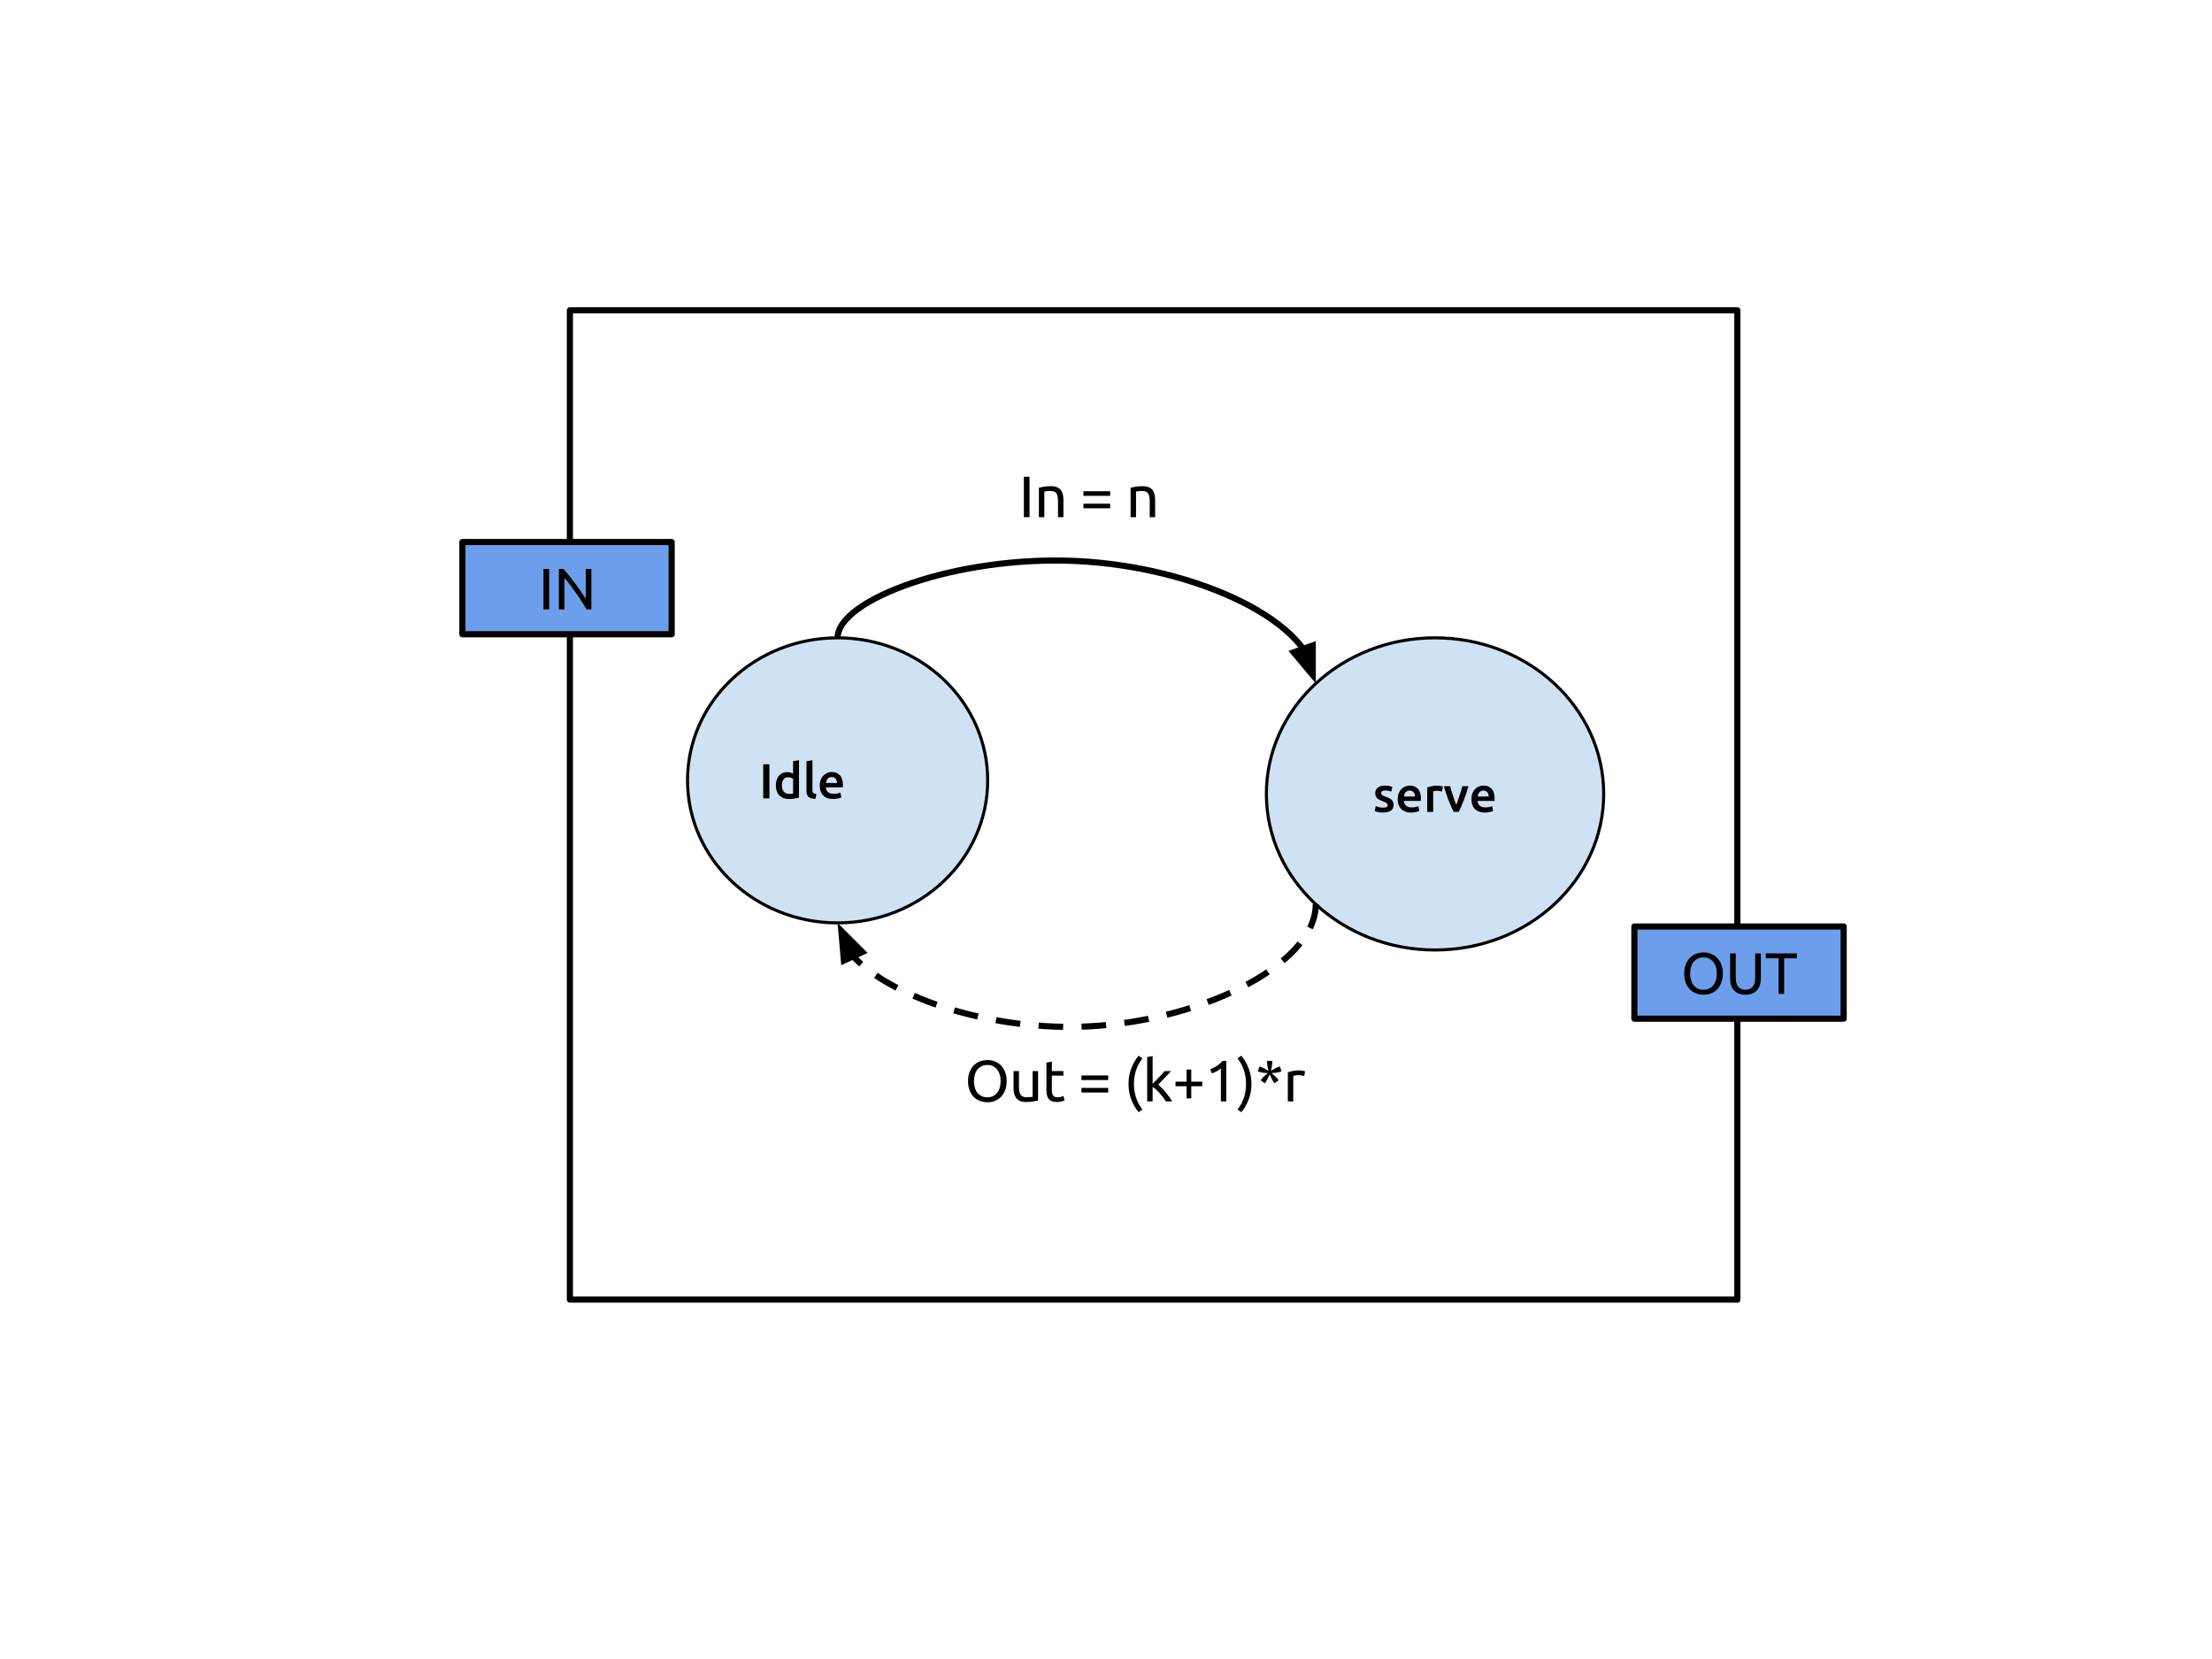
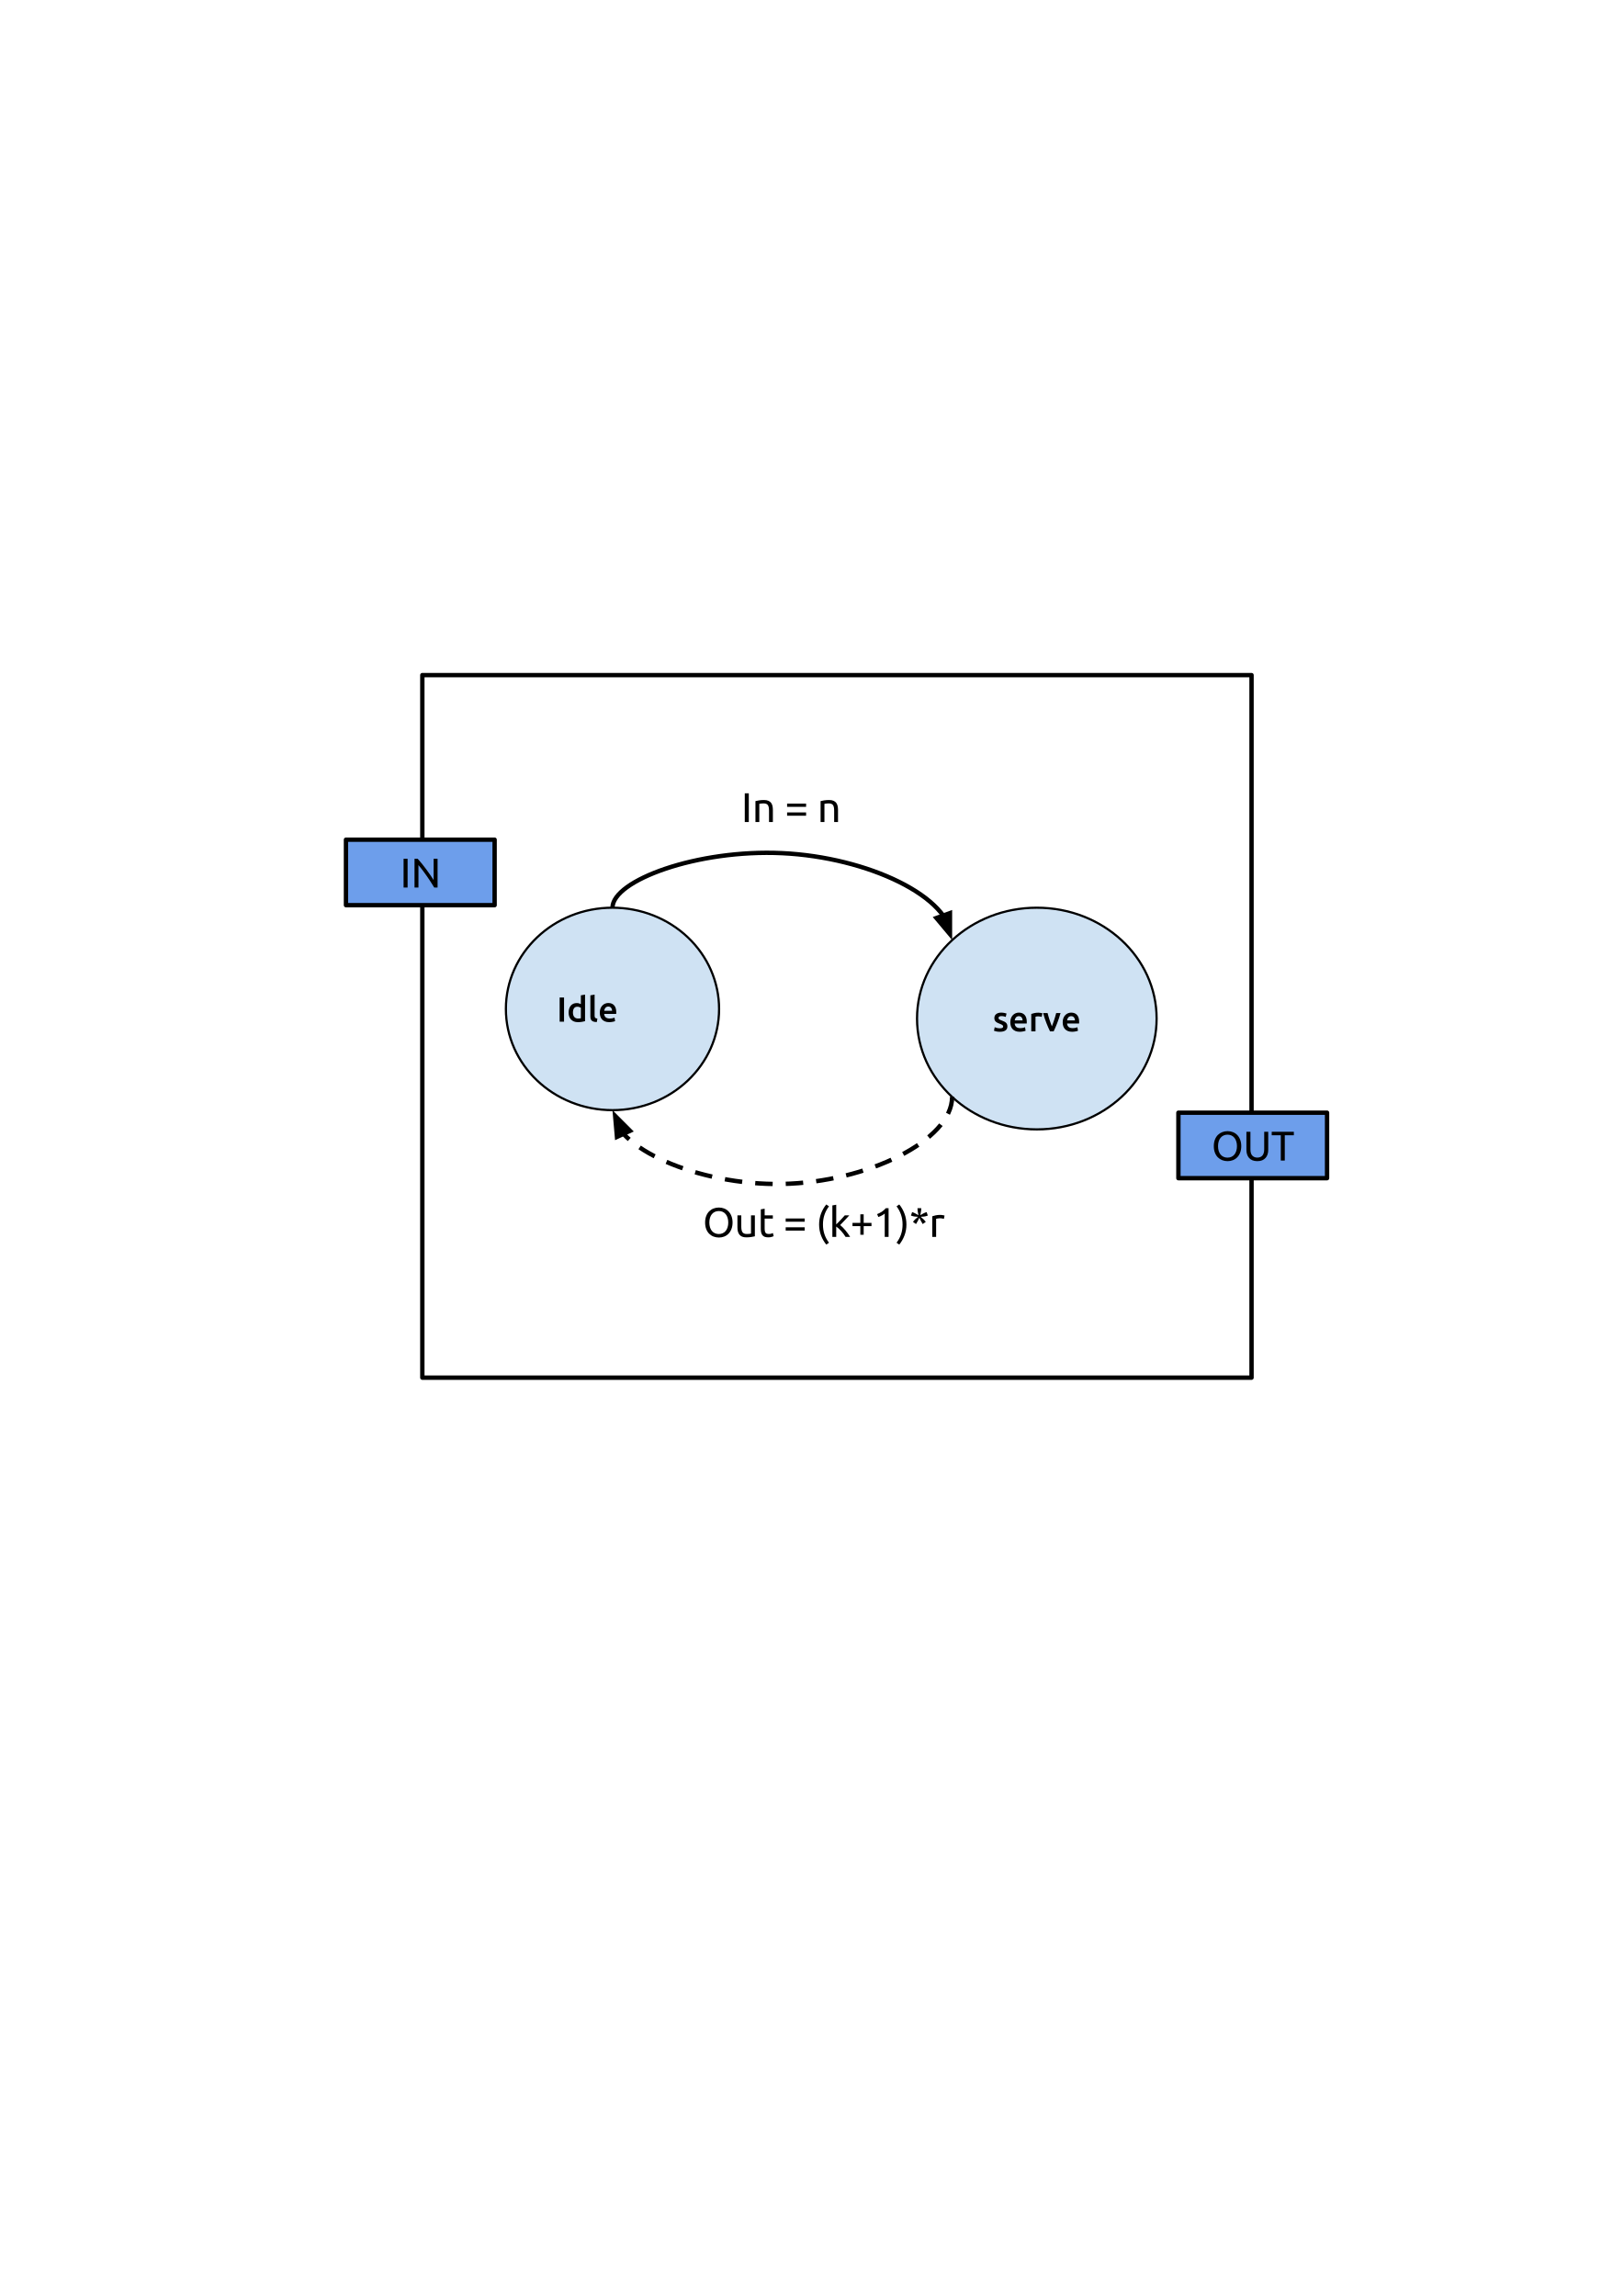
- <svg xmlns="http://www.w3.org/2000/svg" version="1.1" viewBox="0.0 0.0 720.0 540.0" fill="none" stroke="none" stroke-linecap="square" stroke-miterlimit="10">
-   <clipPath id="p.0">
-     <path d="m0 0l720.0 0l0 540.0l-720.0 0l0 -540.0z" clip-rule="nonzero" />
-   </clipPath>
-   <g clip-path="url(#p.0)">
-     <path fill="#000000" fill-opacity="0.0" d="m0 0l720.0 0l0 540.0l-720.0 0z" fill-rule="evenodd" />
-     <path fill="#000000" fill-opacity="0.0" d="m185.5 101.0l380.0 0l0 322.016l-380.0 0z" fill-rule="evenodd" />
-     <path stroke="#000000" stroke-width="2.0" stroke-linejoin="round" stroke-linecap="butt" d="m185.5 101.0l380.0 0l0 322.016l-380.0 0z" fill-rule="evenodd" />
-     <path fill="#cfe2f3" d="m223.791 254.008l0 0c0 -25.623 21.871 -46.394 48.85 -46.394l0 0c12.956 0 25.381 4.888 34.542 13.588c9.161 8.701 14.308 20.501 14.308 32.805l0 0c0 25.623 -21.871 46.394 -48.85 46.394l0 0c-26.979 0 -48.85 -20.771 -48.85 -46.394z" fill-rule="evenodd" />
-     <path stroke="#000000" stroke-width="1.0" stroke-linejoin="round" stroke-linecap="butt" d="m223.791 254.008l0 0c0 -25.623 21.871 -46.394 48.85 -46.394l0 0c12.956 0 25.381 4.888 34.542 13.588c9.161 8.701 14.308 20.501 14.308 32.805l0 0c0 25.623 -21.871 46.394 -48.85 46.394l0 0c-26.979 0 -48.85 -20.771 -48.85 -46.394z" fill-rule="evenodd" />
-     <path fill="#000000" d="m248.427 248.774l2.016 0l0 11.094l-2.016 0l0 -11.094zm6.094 6.891q0 1.281 0.609 2.016q0.609 0.719 1.688 0.719q0.453 0 0.781 -0.031q0.328 -0.047 0.547 -0.094l0 -4.812q-0.266 -0.172 -0.688 -0.312q-0.422 -0.156 -0.906 -0.156q-1.047 0 -1.547 0.719q-0.484 0.719 -0.484 1.953zm5.547 3.953q-0.562 0.172 -1.438 0.312q-0.875 0.141 -1.828 0.141q-1.0 0 -1.781 -0.297q-0.781 -0.312 -1.344 -0.875q-0.547 -0.562 -0.844 -1.375q-0.297 -0.812 -0.297 -1.812q0 -1.0 0.25 -1.797q0.25 -0.812 0.719 -1.391q0.484 -0.578 1.172 -0.891q0.688 -0.312 1.594 -0.312q0.609 0 1.062 0.156q0.469 0.141 0.812 0.312l0 -4.016l1.922 -0.328l0 12.172zm5.38 0.406q-0.859 -0.016 -1.438 -0.188q-0.562 -0.172 -0.906 -0.5q-0.328 -0.328 -0.469 -0.812q-0.125 -0.5 -0.125 -1.125l0 -9.625l1.938 -0.328l0 9.594q0 0.344 0.047 0.594q0.062 0.234 0.203 0.406q0.141 0.172 0.391 0.266q0.25 0.078 0.641 0.125l-0.281 1.594zm1.377 -4.297q0 -1.109 0.328 -1.938q0.328 -0.828 0.875 -1.375q0.547 -0.562 1.25 -0.844q0.703 -0.281 1.438 -0.281q1.734 0 2.688 1.078q0.969 1.062 0.969 3.203q0 0.156 -0.016 0.359q0 0.187 -0.016 0.359l-5.516 0q0.078 1.0 0.703 1.562q0.641 0.547 1.844 0.547q0.703 0 1.281 -0.125q0.594 -0.141 0.922 -0.281l0.266 1.594q-0.172 0.078 -0.453 0.172q-0.266 0.078 -0.625 0.141q-0.359 0.078 -0.781 0.125q-0.422 0.047 -0.844 0.047q-1.109 0 -1.922 -0.328q-0.812 -0.328 -1.344 -0.906q-0.531 -0.578 -0.797 -1.375q-0.25 -0.797 -0.25 -1.734zm5.625 -0.875q0 -0.391 -0.125 -0.75q-0.109 -0.359 -0.328 -0.625q-0.203 -0.266 -0.516 -0.406q-0.312 -0.156 -0.75 -0.156q-0.453 0 -0.797 0.172q-0.328 0.156 -0.562 0.438q-0.219 0.266 -0.359 0.625q-0.125 0.344 -0.172 0.703l3.609 0z" fill-rule="nonzero" />
-     <path fill="#cfe2f3" d="m412.202 258.417l0 0c0 -28.058 24.579 -50.803 54.898 -50.803l0 0c30.319 0 54.898 22.745 54.898 50.803l0 0c0 28.058 -24.579 50.803 -54.898 50.803l0 0c-30.319 0 -54.898 -22.745 -54.898 -50.803z" fill-rule="evenodd" />
-     <path stroke="#000000" stroke-width="1.0" stroke-linejoin="round" stroke-linecap="butt" d="m412.202 258.417l0 0c0 -28.058 24.579 -50.803 54.898 -50.803l0 0c30.319 0 54.898 22.745 54.898 50.803l0 0c0 28.058 -24.579 50.803 -54.898 50.803l0 0c-30.319 0 -54.898 -22.745 -54.898 -50.803z" fill-rule="evenodd" />
-     <path fill="#000000" d="m450.204 262.887q0.766 0 1.109 -0.188q0.359 -0.188 0.359 -0.625q0 -0.422 -0.375 -0.688q-0.375 -0.281 -1.234 -0.594q-0.531 -0.203 -0.969 -0.406q-0.438 -0.219 -0.766 -0.5q-0.312 -0.297 -0.5 -0.703q-0.188 -0.406 -0.188 -1.0q0 -1.156 0.844 -1.812q0.859 -0.672 2.312 -0.672q0.734 0 1.406 0.141q0.672 0.141 1.016 0.266l-0.359 1.562q-0.328 -0.141 -0.828 -0.25q-0.484 -0.125 -1.141 -0.125q-0.594 0 -0.969 0.203q-0.359 0.188 -0.359 0.609q0 0.203 0.062 0.375q0.078 0.156 0.25 0.297q0.188 0.125 0.469 0.266q0.297 0.125 0.703 0.281q0.688 0.25 1.172 0.5q0.484 0.25 0.797 0.562q0.312 0.312 0.453 0.719q0.141 0.391 0.141 0.953q0 1.188 -0.891 1.812q-0.891 0.609 -2.531 0.609q-1.109 0 -1.781 -0.188q-0.672 -0.172 -0.938 -0.281l0.328 -1.625q0.438 0.172 1.031 0.344q0.609 0.156 1.375 0.156zm4.75 -2.75q0 -1.109 0.328 -1.938q0.328 -0.828 0.875 -1.375q0.547 -0.562 1.25 -0.844q0.703 -0.281 1.438 -0.281q1.734 0 2.688 1.078q0.969 1.062 0.969 3.203q0 0.156 -0.016 0.359q0 0.188 -0.016 0.359l-5.516 0q0.078 1.0 0.703 1.562q0.641 0.547 1.844 0.547q0.703 0 1.281 -0.125q0.594 -0.141 0.922 -0.281l0.266 1.594q-0.172 0.078 -0.453 0.172q-0.266 0.078 -0.625 0.141q-0.359 0.078 -0.781 0.125q-0.422 0.047 -0.844 0.047q-1.109 0 -1.922 -0.328q-0.812 -0.328 -1.344 -0.906q-0.531 -0.578 -0.797 -1.375q-0.25 -0.797 -0.25 -1.734zm5.625 -0.875q0 -0.391 -0.125 -0.75q-0.109 -0.359 -0.328 -0.625q-0.203 -0.266 -0.516 -0.406q-0.312 -0.156 -0.75 -0.156q-0.453 0 -0.797 0.172q-0.328 0.156 -0.562 0.438q-0.219 0.266 -0.359 0.625q-0.125 0.344 -0.172 0.703l3.609 0zm8.745 -1.609q-0.234 -0.078 -0.672 -0.156q-0.422 -0.094 -0.969 -0.094q-0.328 0 -0.688 0.062q-0.359 0.062 -0.5 0.109l0 6.703l-1.938 0l0 -7.969q0.562 -0.203 1.391 -0.391q0.844 -0.188 1.875 -0.188q0.188 0 0.438 0.031q0.266 0.016 0.516 0.062q0.266 0.031 0.5 0.094q0.234 0.062 0.391 0.109l-0.344 1.625zm3.823 6.625q-0.797 -1.641 -1.641 -3.781q-0.844 -2.141 -1.531 -4.594l2.062 0q0.188 0.719 0.406 1.531q0.234 0.797 0.5 1.609q0.266 0.797 0.547 1.562q0.281 0.766 0.516 1.375q0.25 -0.609 0.516 -1.375q0.281 -0.766 0.531 -1.562q0.266 -0.812 0.5 -1.609q0.25 -0.812 0.422 -1.531l2.0 0q-0.688 2.453 -1.531 4.594q-0.828 2.141 -1.625 3.781l-1.672 0zm5.807 -4.141q0 -1.109 0.328 -1.938q0.328 -0.828 0.875 -1.375q0.547 -0.562 1.25 -0.844q0.703 -0.281 1.438 -0.281q1.734 0 2.688 1.078q0.969 1.062 0.969 3.203q0 0.156 -0.016 0.359q0 0.188 -0.016 0.359l-5.516 0q0.078 1.0 0.703 1.562q0.641 0.547 1.844 0.547q0.703 0 1.281 -0.125q0.594 -0.141 0.922 -0.281l0.266 1.594q-0.172 0.078 -0.453 0.172q-0.266 0.078 -0.625 0.141q-0.359 0.078 -0.781 0.125q-0.422 0.047 -0.844 0.047q-1.109 0 -1.922 -0.328q-0.812 -0.328 -1.344 -0.906q-0.531 -0.578 -0.797 -1.375q-0.25 -0.797 -0.25 -1.734zm5.625 -0.875q0 -0.391 -0.125 -0.75q-0.109 -0.359 -0.328 -0.625q-0.203 -0.266 -0.516 -0.406q-0.312 -0.156 -0.75 -0.156q-0.453 0 -0.797 0.172q-0.328 0.156 -0.562 0.438q-0.219 0.266 -0.359 0.625q-0.125 0.344 -0.172 0.703l3.609 0z" fill-rule="nonzero" />
-     <path fill="#000000" fill-opacity="0.0" d="m272.642 207.614c0 -12.5 38.913 -26.858 77.827 -25c38.913 1.858 77.827 19.933 77.827 39.866" fill-rule="evenodd" />
-     <path stroke="#000000" stroke-width="2.0" stroke-linejoin="round" stroke-linecap="butt" d="m272.642 207.614c0 -12.5 38.913 -26.858 77.827 -25c19.457 0.929 38.913 5.912 53.506 13.155c7.296 3.621 13.376 7.807 17.633 12.334c0.532 0.566 1.036 1.137 1.509 1.713c0.237 0.288 0.466 0.577 0.688 0.868c0.111 0.145 0.22 0.291 0.327 0.436l0.06 0.083" fill-rule="evenodd" />
-     <path fill="#000000" stroke="#000000" stroke-width="2.0" stroke-linecap="butt" d="m421.088 212.333l6.208 7.399l7.324219E-4 -9.659z" fill-rule="evenodd" />
-     <path fill="#000000" fill-opacity="0.0" d="m313.32 146.417l72.882 0l0 30.016l-72.882 0z" fill-rule="evenodd" />
-     <path fill="#000000" d="m333.265 155.173l1.844 0l0 13.172l-1.844 0l0 -13.172zm4.894 3.578q0.609 -0.156 1.609 -0.328q1.016 -0.172 2.328 -0.172q1.172 0 1.953 0.344q0.781 0.328 1.25 0.922q0.469 0.594 0.656 1.438q0.188 0.828 0.188 1.844l0 5.547l-1.766 0l0 -5.172q0 -0.906 -0.125 -1.547q-0.125 -0.656 -0.406 -1.047q-0.281 -0.406 -0.766 -0.578q-0.469 -0.188 -1.172 -0.188q-0.281 0 -0.594 0.016q-0.297 0.016 -0.578 0.047q-0.281 0.031 -0.5 0.078q-0.219 0.031 -0.312 0.047l0 8.344l-1.766 0l0 -9.594zm14.503 5.188l8.703 0l0 1.5l-8.703 0l0 -1.5zm0 -4.047l8.703 0l0 1.5l-8.703 0l0 -1.5zm15.347 -1.141q0.609 -0.156 1.609 -0.328q1.016 -0.172 2.328 -0.172q1.172 0 1.953 0.344q0.781 0.328 1.25 0.922q0.469 0.594 0.656 1.438q0.188 0.828 0.188 1.844l0 5.547l-1.766 0l0 -5.172q0 -0.906 -0.125 -1.547q-0.125 -0.656 -0.406 -1.047q-0.281 -0.406 -0.766 -0.578q-0.469 -0.188 -1.172 -0.188q-0.281 0 -0.594 0.016q-0.297 0.016 -0.578 0.047q-0.281 0.031 -0.5 0.078q-0.219 0.031 -0.312 0.047l0 8.344l-1.766 0l0 -9.594z" fill-rule="nonzero" />
-     <path fill="#000000" fill-opacity="0.0" d="m428.281 294.341c0 19.94 -38.913 39.124 -77.827 39.88c-38.913 0.756 -77.827 -16.916 -77.827 -33.833" fill-rule="evenodd" />
-     <path stroke="#000000" stroke-width="2.0" stroke-linejoin="round" stroke-linecap="butt" stroke-dasharray="8.0,6.0" d="m428.281 294.341c0 19.94 -38.913 39.124 -77.827 39.88c-19.457 0.378 -38.913 -3.851 -53.506 -10.289c-7.296 -3.219 -13.376 -6.99 -17.633 -11.014c-0.532 -0.503 -1.036 -1.01 -1.509 -1.52l-0.117 -0.129" fill-rule="evenodd" />
-     <path fill="#000000" stroke="#000000" stroke-width="2.0" stroke-linecap="butt" d="m280.684 309.875l-6.823 -6.836l0.833 9.623z" fill-rule="evenodd" />
-     <path fill="#000000" fill-opacity="0.0" d="m270.126 331.583l163.748 0l0 38.992l-163.748 0z" fill-rule="evenodd" />
-     <path fill="#000000" d="m315.09 351.909q0 -1.688 0.5 -2.984q0.5 -1.297 1.359 -2.156q0.875 -0.859 2.016 -1.297q1.156 -0.438 2.438 -0.438q1.281 0 2.406 0.438q1.141 0.438 1.984 1.297q0.859 0.859 1.359 2.156q0.516 1.297 0.516 2.984q0 1.688 -0.516 2.984q-0.5 1.297 -1.359 2.156q-0.844 0.859 -1.984 1.297q-1.125 0.438 -2.406 0.438q-1.281 0 -2.438 -0.438q-1.141 -0.438 -2.016 -1.297q-0.859 -0.859 -1.359 -2.156q-0.5 -1.297 -0.5 -2.984zm1.938 0q0 1.203 0.297 2.188q0.297 0.969 0.859 1.656q0.562 0.672 1.375 1.047q0.812 0.375 1.812 0.375q1.0 0 1.797 -0.375q0.812 -0.375 1.359 -1.047q0.562 -0.688 0.859 -1.656q0.312 -0.984 0.312 -2.188q0 -1.203 -0.312 -2.172q-0.297 -0.984 -0.859 -1.656q-0.547 -0.688 -1.359 -1.062q-0.797 -0.375 -1.797 -0.375q-1.0 0 -1.812 0.375q-0.812 0.375 -1.375 1.062q-0.562 0.672 -0.859 1.656q-0.297 0.969 -0.297 2.172zm20.858 6.312q-0.609 0.141 -1.609 0.312q-1.0 0.172 -2.312 0.172q-1.141 0 -1.922 -0.328q-0.766 -0.328 -1.25 -0.938q-0.469 -0.609 -0.688 -1.438q-0.203 -0.828 -0.203 -1.828l0 -5.547l1.766 0l0 5.156q0 1.812 0.562 2.594q0.578 0.781 1.922 0.781q0.297 0 0.594 -0.016q0.312 -0.031 0.578 -0.047q0.266 -0.031 0.484 -0.062q0.219 -0.031 0.312 -0.062l0 -8.344l1.766 0l0 9.594zm4.49 -9.594l3.75 0l0 1.484l-3.75 0l0 4.547q0 0.75 0.109 1.234q0.125 0.484 0.344 0.766q0.234 0.266 0.578 0.391q0.344 0.109 0.797 0.109q0.797 0 1.281 -0.172q0.484 -0.188 0.672 -0.266l0.344 1.453q-0.266 0.141 -0.938 0.328q-0.656 0.203 -1.516 0.203q-1.0 0 -1.656 -0.25q-0.656 -0.25 -1.062 -0.766q-0.391 -0.516 -0.562 -1.266q-0.156 -0.75 -0.156 -1.734l0 -8.828l1.766 -0.297l0 3.062zm9.638 5.469l8.703 0l0 1.5l-8.703 0l0 -1.5zm0 -4.047l8.703 0l0 1.5l-8.703 0l0 -1.5zm17.082 2.766q0 2.438 0.703 4.516q0.703 2.062 2.062 3.828l-1.25 0.859q-1.484 -1.812 -2.391 -4.156q-0.891 -2.344 -0.891 -5.047q0 -2.688 0.891 -5.031q0.906 -2.359 2.391 -4.156l1.25 0.859q-1.359 1.766 -2.062 3.844q-0.703 2.062 -0.703 4.484zm7.888 0.25q0.562 0.438 1.203 1.094q0.641 0.641 1.25 1.391q0.625 0.75 1.172 1.516q0.547 0.766 0.938 1.438l-2.078 0q-0.391 -0.672 -0.922 -1.359q-0.516 -0.688 -1.094 -1.328q-0.562 -0.641 -1.156 -1.172q-0.594 -0.531 -1.125 -0.891l0 4.75l-1.766 0l0 -14.438l1.766 -0.312l0 9.016q0.469 -0.453 1.016 -1.0q0.547 -0.562 1.078 -1.125q0.531 -0.578 1.0 -1.094q0.484 -0.531 0.828 -0.922l2.062 0q-0.438 0.469 -0.953 1.047q-0.5 0.562 -1.062 1.141q-0.547 0.578 -1.109 1.156q-0.547 0.578 -1.047 1.094zm5.645 -1.0l3.594 0l0 -3.922l1.531 0l0 3.922l3.578 0l0 1.5l-3.578 0l0 3.938l-1.531 0l0 -3.938l-3.594 0l0 -1.5zm11.288 -4.016q1.078 -0.422 2.109 -1.062q1.031 -0.656 1.875 -1.656l1.266 0l0 13.172l-1.766 0l0 -10.719q-0.234 0.219 -0.578 0.453q-0.328 0.219 -0.719 0.422q-0.375 0.203 -0.812 0.406q-0.422 0.188 -0.828 0.312l-0.547 -1.328zm11.663 4.766q0 -2.422 -0.703 -4.484q-0.703 -2.078 -2.062 -3.844l1.25 -0.859q1.484 1.797 2.375 4.156q0.906 2.344 0.906 5.031q0 2.703 -0.906 5.047q-0.891 2.344 -2.375 4.156l-1.25 -0.859q1.359 -1.766 2.062 -3.828q0.703 -2.078 0.703 -4.516zm8.56 -7.328q0 0.797 -0.156 1.531q-0.141 0.734 -0.281 1.516q0.672 -0.391 1.328 -0.75q0.672 -0.359 1.453 -0.625l0.125 -0.031l0.531 1.594l-0.156 0.047q-0.766 0.297 -1.531 0.391q-0.75 0.078 -1.547 0.125q0.625 0.531 1.172 1.047q0.562 0.5 1.031 1.156l0.094 0.141l-1.391 0.969l-0.078 -0.109q-0.453 -0.688 -0.781 -1.359q-0.328 -0.688 -0.672 -1.406q-0.344 0.719 -0.688 1.406q-0.328 0.672 -0.781 1.359l-0.078 0.109l-1.375 -0.969l0.094 -0.141q0.469 -0.656 1.016 -1.156q0.562 -0.516 1.188 -1.047q-0.797 -0.047 -1.562 -0.125q-0.766 -0.094 -1.516 -0.391l-0.156 -0.047l0.531 -1.594l0.109 0.031q0.781 0.266 1.438 0.625q0.672 0.359 1.359 0.75q-0.156 -0.781 -0.297 -1.516q-0.141 -0.734 -0.141 -1.531l0 -0.156l1.719 0l0 0.156zm8.705 2.922q0.219 0 0.516 0.031q0.297 0.031 0.578 0.078q0.297 0.047 0.531 0.094q0.234 0.047 0.344 0.094l-0.297 1.531q-0.219 -0.078 -0.703 -0.172q-0.484 -0.109 -1.234 -0.109q-0.5 0 -0.984 0.109q-0.484 0.094 -0.641 0.141l0 8.297l-1.766 0l0 -9.469q0.625 -0.219 1.562 -0.422q0.938 -0.203 2.094 -0.203z" fill-rule="nonzero" />
-     <path fill="#6d9eeb" d="m150.501 176.433l68.126 0l0 30.016l-68.126 0z" fill-rule="evenodd" />
-     <path stroke="#000000" stroke-width="2.0" stroke-linejoin="round" stroke-linecap="butt" d="m150.501 176.433l68.126 0l0 30.016l-68.126 0z" fill-rule="evenodd" />
-     <path fill="#000000" d="m176.905 185.189l1.844 0l0 13.172l-1.844 0l0 -13.172zm14.034 13.172q-0.422 -0.703 -0.969 -1.578q-0.531 -0.875 -1.156 -1.812q-0.625 -0.938 -1.297 -1.906q-0.672 -0.969 -1.344 -1.875q-0.672 -0.906 -1.297 -1.703q-0.625 -0.797 -1.156 -1.406l0 10.281l-1.797 0l0 -13.172l1.453 0q0.891 0.953 1.906 2.219q1.016 1.266 2.016 2.609q1.0 1.328 1.875 2.625q0.891 1.297 1.5 2.297l0 -9.75l1.812 0l0 13.172l-1.547 0z" fill-rule="nonzero" />
-     <path fill="#6d9eeb" d="m531.984 301.567l68.126 0l0 30.016l-68.126 0z" fill-rule="evenodd" />
-     <path stroke="#000000" stroke-width="2.0" stroke-linejoin="round" stroke-linecap="butt" d="m531.984 301.567l68.126 0l0 30.016l-68.126 0z" fill-rule="evenodd" />
-     <path fill="#000000" d="m548.211 316.901q0 -1.688 0.5 -2.984q0.5 -1.297 1.359 -2.156q0.875 -0.859 2.016 -1.297q1.156 -0.438 2.438 -0.438q1.281 0 2.406 0.438q1.141 0.438 1.984 1.297q0.859 0.859 1.359 2.156q0.516 1.297 0.516 2.984q0 1.688 -0.516 2.984q-0.5 1.297 -1.359 2.156q-0.844 0.859 -1.984 1.297q-1.125 0.438 -2.406 0.438q-1.281 0 -2.438 -0.438q-1.141 -0.438 -2.016 -1.297q-0.859 -0.859 -1.359 -2.156q-0.5 -1.297 -0.5 -2.984zm1.938 0q0 1.203 0.297 2.188q0.297 0.969 0.859 1.656q0.562 0.672 1.375 1.047q0.812 0.375 1.812 0.375q1.0 0 1.797 -0.375q0.812 -0.375 1.359 -1.047q0.562 -0.688 0.859 -1.656q0.312 -0.984 0.312 -2.188q0 -1.203 -0.312 -2.172q-0.297 -0.984 -0.859 -1.656q-0.547 -0.688 -1.359 -1.062q-0.797 -0.375 -1.797 -0.375q-1.0 0 -1.812 0.375q-0.812 0.375 -1.375 1.062q-0.562 0.672 -0.859 1.656q-0.297 0.969 -0.297 2.172zm17.999 6.875q-1.281 0 -2.234 -0.391q-0.953 -0.406 -1.562 -1.094q-0.609 -0.703 -0.906 -1.641q-0.297 -0.953 -0.297 -2.062l0 -8.266l1.844 0l0 8.062q0 1.969 0.875 2.875q0.875 0.891 2.281 0.891q0.703 0 1.281 -0.219q0.578 -0.219 1.0 -0.672q0.422 -0.469 0.641 -1.172q0.234 -0.719 0.234 -1.703l0 -8.062l1.844 0l0 8.266q0 1.109 -0.297 2.062q-0.297 0.938 -0.922 1.641q-0.609 0.688 -1.547 1.094q-0.938 0.391 -2.234 0.391zm16.742 -13.453l0 1.594l-4.156 0l0 11.578l-1.828 0l0 -11.578l-4.156 0l0 -1.594l10.141 0z" fill-rule="nonzero" />
+ <svg xmlns="http://www.w3.org/2000/svg" width="210mm" height="297mm" viewBox="0 0 744.094 1052.362" id="svg4223" version="1.1">
+   <defs id="defs4225" />
+   <g id="layer1">
+     <path d="m 193.543,309.432 380,0 0,322.016 -380,0 z" id="path11" style="fill:#000000;fill-opacity:0;fill-rule:evenodd;stroke:none;stroke-linecap:square;stroke-miterlimit:10" />
+     <path d="m 193.543,309.432 380,0 0,322.016 -380,0 z" id="path13" style="fill:none;fill-rule:evenodd;stroke:#000000;stroke-width:2;stroke-linecap:butt;stroke-linejoin:round;stroke-miterlimit:10" />
+     <path d="m 231.834,462.439 0,0 c 0,-25.623 21.871,-46.394 48.85,-46.394 l 0,0 c 12.956,0 25.381,4.888 34.542,13.588 9.161,8.7 14.308,20.501 14.308,32.805 l 0,0 c 0,25.623 -21.871,46.394 -48.85,46.394 l 0,0 c -26.979,0 -48.85,-20.771 -48.85,-46.394 z" id="path15" style="fill:#cfe2f3;fill-rule:evenodd;stroke:none;stroke-linecap:square;stroke-miterlimit:10" />
+     <path d="m 231.834,462.439 0,0 c 0,-25.623 21.871,-46.394 48.85,-46.394 l 0,0 c 12.956,0 25.381,4.888 34.542,13.588 9.161,8.7 14.308,20.501 14.308,32.805 l 0,0 c 0,25.623 -21.871,46.394 -48.85,46.394 l 0,0 c -26.979,0 -48.85,-20.771 -48.85,-46.394 z" id="path17" style="fill:none;fill-rule:evenodd;stroke:#000000;stroke-width:1;stroke-linecap:butt;stroke-linejoin:round;stroke-miterlimit:10" />
+     <path d="m 256.47,457.206 2.016,0 0,11.094 -2.016,0 0,-11.094 z m 6.094,6.891 q 0,1.281 0.609,2.016 0.609,0.719 1.688,0.719 0.453,0 0.781,-0.031 0.328,-0.047 0.547,-0.094 l 0,-4.812 q -0.266,-0.172 -0.688,-0.312 -0.422,-0.156 -0.906,-0.156 -1.047,0 -1.547,0.719 -0.484,0.719 -0.484,1.953 z m 5.547,3.953 q -0.562,0.172 -1.438,0.312 -0.875,0.141 -1.828,0.141 -1,0 -1.781,-0.297 -0.781,-0.312 -1.344,-0.875 -0.547,-0.562 -0.844,-1.375 -0.297,-0.812 -0.297,-1.812 0,-1 0.25,-1.797 0.25,-0.812 0.719,-1.391 0.484,-0.578 1.172,-0.891 0.688,-0.312 1.594,-0.312 0.609,0 1.062,0.156 0.469,0.141 0.812,0.312 l 0,-4.016 1.922,-0.328 0,12.172 z m 5.38,0.406 q -0.859,-0.016 -1.438,-0.188 -0.562,-0.172 -0.906,-0.5 -0.328,-0.328 -0.469,-0.812 -0.125,-0.5 -0.125,-1.125 l 0,-9.625 1.938,-0.328 0,9.594 q 0,0.344 0.047,0.594 0.062,0.234 0.203,0.406 0.141,0.172 0.391,0.266 0.25,0.078 0.641,0.125 l -0.281,1.594 z m 1.377,-4.297 q 0,-1.109 0.328,-1.938 0.328,-0.828 0.875,-1.375 0.547,-0.562 1.25,-0.844 0.703,-0.281 1.438,-0.281 1.734,0 2.688,1.078 0.969,1.062 0.969,3.203 0,0.156 -0.016,0.359 0,0.187 -0.016,0.359 l -5.516,0 q 0.078,1 0.703,1.562 0.641,0.547 1.844,0.547 0.703,0 1.281,-0.125 0.594,-0.141 0.922,-0.281 l 0.266,1.594 q -0.172,0.078 -0.453,0.172 -0.266,0.078 -0.625,0.141 -0.359,0.078 -0.781,0.125 -0.422,0.047 -0.844,0.047 -1.109,0 -1.922,-0.328 -0.812,-0.328 -1.344,-0.906 -0.531,-0.578 -0.797,-1.375 -0.25,-0.797 -0.25,-1.734 z m 5.625,-0.875 q 0,-0.391 -0.125,-0.75 -0.109,-0.359 -0.328,-0.625 -0.203,-0.266 -0.516,-0.406 -0.312,-0.156 -0.75,-0.156 -0.453,0 -0.797,0.172 -0.328,0.156 -0.562,0.438 -0.219,0.266 -0.359,0.625 -0.125,0.344 -0.172,0.703 l 3.609,0 z" id="path19" style="fill:#000000;fill-rule:nonzero;stroke:none;stroke-linecap:square;stroke-miterlimit:10" />
+     <path d="m 420.245,466.849 0,0 c 0,-28.058 24.579,-50.803 54.898,-50.803 l 0,0 c 30.319,0 54.898,22.745 54.898,50.803 l 0,0 c 0,28.058 -24.579,50.803 -54.898,50.803 l 0,0 c -30.319,0 -54.898,-22.745 -54.898,-50.803 z" id="path21" style="fill:#cfe2f3;fill-rule:evenodd;stroke:none;stroke-linecap:square;stroke-miterlimit:10" />
+     <path d="m 420.245,466.849 0,0 c 0,-28.058 24.579,-50.803 54.898,-50.803 l 0,0 c 30.319,0 54.898,22.745 54.898,50.803 l 0,0 c 0,28.058 -24.579,50.803 -54.898,50.803 l 0,0 c -30.319,0 -54.898,-22.745 -54.898,-50.803 z" id="path23" style="fill:none;fill-rule:evenodd;stroke:#000000;stroke-width:1;stroke-linecap:butt;stroke-linejoin:round;stroke-miterlimit:10" />
+     <path d="m 458.246,471.318 q 0.766,0 1.109,-0.188 0.359,-0.188 0.359,-0.625 0,-0.422 -0.375,-0.688 -0.375,-0.281 -1.234,-0.594 -0.531,-0.203 -0.969,-0.406 -0.438,-0.219 -0.766,-0.5 -0.312,-0.297 -0.5,-0.703 -0.188,-0.406 -0.188,-1 0,-1.156 0.844,-1.812 0.859,-0.672 2.312,-0.672 0.734,0 1.406,0.141 0.672,0.141 1.016,0.266 l -0.359,1.562 q -0.328,-0.141 -0.828,-0.25 -0.484,-0.125 -1.141,-0.125 -0.594,0 -0.969,0.203 -0.359,0.188 -0.359,0.609 0,0.203 0.062,0.375 0.078,0.156 0.25,0.297 0.188,0.125 0.469,0.266 0.297,0.125 0.703,0.281 0.688,0.25 1.172,0.5 0.484,0.25 0.797,0.562 0.312,0.312 0.453,0.719 0.141,0.391 0.141,0.953 0,1.188 -0.891,1.812 -0.891,0.609 -2.531,0.609 -1.109,0 -1.781,-0.188 -0.672,-0.172 -0.938,-0.281 l 0.328,-1.625 q 0.438,0.172 1.031,0.344 0.609,0.156 1.375,0.156 z m 4.75,-2.75 q 0,-1.109 0.328,-1.938 0.328,-0.828 0.875,-1.375 0.547,-0.562 1.25,-0.844 0.703,-0.281 1.438,-0.281 1.734,0 2.688,1.078 0.969,1.062 0.969,3.203 0,0.156 -0.016,0.359 0,0.188 -0.016,0.359 l -5.516,0 q 0.078,1 0.703,1.562 0.641,0.547 1.844,0.547 0.703,0 1.281,-0.125 0.594,-0.141 0.922,-0.281 l 0.266,1.594 q -0.172,0.078 -0.453,0.172 -0.266,0.078 -0.625,0.141 -0.359,0.078 -0.781,0.125 -0.422,0.047 -0.844,0.047 -1.109,0 -1.922,-0.328 -0.812,-0.328 -1.344,-0.906 -0.531,-0.578 -0.797,-1.375 -0.25,-0.797 -0.25,-1.734 z m 5.625,-0.875 q 0,-0.391 -0.125,-0.75 -0.109,-0.359 -0.328,-0.625 -0.203,-0.266 -0.516,-0.406 -0.312,-0.156 -0.75,-0.156 -0.453,0 -0.797,0.172 -0.328,0.156 -0.562,0.438 -0.219,0.266 -0.359,0.625 -0.125,0.344 -0.172,0.703 l 3.609,0 z m 8.745,-1.609 q -0.234,-0.078 -0.672,-0.156 -0.422,-0.094 -0.969,-0.094 -0.328,0 -0.688,0.062 -0.359,0.062 -0.5,0.109 l 0,6.703 -1.938,0 0,-7.969 q 0.562,-0.203 1.391,-0.391 0.844,-0.188 1.875,-0.188 0.188,0 0.438,0.031 0.266,0.016 0.516,0.062 0.266,0.031 0.5,0.094 0.234,0.062 0.391,0.109 l -0.344,1.625 z m 3.823,6.625 q -0.797,-1.641 -1.641,-3.781 -0.844,-2.141 -1.531,-4.594 l 2.062,0 q 0.188,0.719 0.406,1.531 0.234,0.797 0.5,1.609 0.266,0.797 0.547,1.562 0.281,0.766 0.516,1.375 0.25,-0.609 0.516,-1.375 0.281,-0.766 0.531,-1.562 0.266,-0.812 0.5,-1.609 0.25,-0.812 0.422,-1.531 l 2,0 q -0.688,2.453 -1.531,4.594 -0.828,2.141 -1.625,3.781 l -1.672,0 z m 5.807,-4.141 q 0,-1.109 0.328,-1.938 0.328,-0.828 0.875,-1.375 0.547,-0.562 1.25,-0.844 0.703,-0.281 1.438,-0.281 1.734,0 2.688,1.078 0.969,1.062 0.969,3.203 0,0.156 -0.016,0.359 0,0.188 -0.016,0.359 l -5.516,0 q 0.078,1 0.703,1.562 0.641,0.547 1.844,0.547 0.703,0 1.281,-0.125 0.594,-0.141 0.922,-0.281 l 0.266,1.594 q -0.172,0.078 -0.453,0.172 -0.266,0.078 -0.625,0.141 -0.359,0.078 -0.781,0.125 -0.422,0.047 -0.844,0.047 -1.109,0 -1.922,-0.328 -0.812,-0.328 -1.344,-0.906 -0.531,-0.578 -0.797,-1.375 -0.25,-0.797 -0.25,-1.734 z m 5.625,-0.875 q 0,-0.391 -0.125,-0.75 -0.109,-0.359 -0.328,-0.625 -0.203,-0.266 -0.516,-0.406 -0.312,-0.156 -0.75,-0.156 -0.453,0 -0.797,0.172 -0.328,0.156 -0.562,0.438 -0.219,0.266 -0.359,0.625 -0.125,0.344 -0.172,0.703 l 3.609,0 z" id="path25" style="fill:#000000;fill-rule:nonzero;stroke:none;stroke-linecap:square;stroke-miterlimit:10" />
+     <path d="m 280.684,416.046 c 0,-12.5 38.913,-26.858 77.827,-25 38.913,1.858 77.827,19.933 77.827,39.866" id="path27" style="fill:#000000;fill-opacity:0;fill-rule:evenodd;stroke:none;stroke-linecap:square;stroke-miterlimit:10" />
+     <path d="m 280.684,416.046 c 0,-12.5 38.913,-26.858 77.827,-25 19.457,0.929 38.913,5.912 53.506,13.155 7.296,3.621 13.376,7.807 17.633,12.334 0.532,0.566 1.036,1.137 1.509,1.713 0.237,0.288 0.466,0.577 0.688,0.868 0.111,0.145 0.22,0.291 0.327,0.436 l 0.06,0.083" id="path29" style="fill:none;fill-rule:evenodd;stroke:#000000;stroke-width:2;stroke-linecap:butt;stroke-linejoin:round;stroke-miterlimit:10" />
+     <path d="m 429.13,420.765 6.208,7.399 7.3e-4,-9.659 z" id="path31" style="fill:#000000;fill-rule:evenodd;stroke:#000000;stroke-width:2;stroke-linecap:butt;stroke-miterlimit:10" />
+     <path d="m 321.363,354.849 72.882,0 0,30.016 -72.882,0 z" id="path33" style="fill:#000000;fill-opacity:0;fill-rule:evenodd;stroke:none;stroke-linecap:square;stroke-miterlimit:10" />
+     <path d="m 341.308,363.605 1.844,0 0,13.172 -1.844,0 0,-13.172 z m 4.894,3.578 q 0.609,-0.156 1.609,-0.328 1.016,-0.172 2.328,-0.172 1.172,0 1.953,0.344 0.781,0.328 1.25,0.922 0.469,0.594 0.656,1.438 0.188,0.828 0.188,1.844 l 0,5.547 -1.766,0 0,-5.172 q 0,-0.906 -0.125,-1.547 -0.125,-0.656 -0.406,-1.047 -0.281,-0.406 -0.766,-0.578 -0.469,-0.188 -1.172,-0.188 -0.281,0 -0.594,0.016 -0.297,0.016 -0.578,0.047 -0.281,0.031 -0.5,0.078 -0.219,0.031 -0.312,0.047 l 0,8.344 -1.766,0 0,-9.594 z m 14.503,5.188 8.703,0 0,1.5 -8.703,0 0,-1.5 z m 0,-4.047 8.703,0 0,1.5 -8.703,0 0,-1.5 z m 15.347,-1.141 q 0.609,-0.156 1.609,-0.328 1.016,-0.172 2.328,-0.172 1.172,0 1.953,0.344 0.781,0.328 1.25,0.922 0.469,0.594 0.656,1.438 0.188,0.828 0.188,1.844 l 0,5.547 -1.766,0 0,-5.172 q 0,-0.906 -0.125,-1.547 -0.125,-0.656 -0.406,-1.047 -0.281,-0.406 -0.766,-0.578 -0.469,-0.188 -1.172,-0.188 -0.281,0 -0.594,0.016 -0.297,0.016 -0.578,0.047 -0.281,0.031 -0.5,0.078 -0.219,0.031 -0.312,0.047 l 0,8.344 -1.766,0 0,-9.594 z" id="path35" style="fill:#000000;fill-rule:nonzero;stroke:none;stroke-linecap:square;stroke-miterlimit:10" />
+     <path d="m 436.324,502.772 c 0,19.94 -38.913,39.124 -77.827,39.88 -38.913,0.756 -77.827,-16.916 -77.827,-33.833" id="path37" style="fill:#000000;fill-opacity:0;fill-rule:evenodd;stroke:none;stroke-linecap:square;stroke-miterlimit:10" />
+     <path d="m 436.324,502.772 c 0,19.94 -38.913,39.124 -77.827,39.88 -19.457,0.378 -38.913,-3.851 -53.506,-10.289 -7.296,-3.219 -13.376,-6.99 -17.633,-11.014 -0.532,-0.503 -1.036,-1.01 -1.509,-1.52 l -0.117,-0.129" id="path39" style="fill:none;fill-rule:evenodd;stroke:#000000;stroke-width:2;stroke-linecap:butt;stroke-linejoin:round;stroke-miterlimit:10;stroke-dasharray:8, 6" />
+     <path d="m 288.727,518.306 -6.823,-6.836 0.833,9.623 z" id="path41" style="fill:#000000;fill-rule:evenodd;stroke:#000000;stroke-width:2;stroke-linecap:butt;stroke-miterlimit:10" />
+     <path d="m 278.168,540.014 163.748,0 0,38.992 -163.748,0 z" id="path43" style="fill:#000000;fill-opacity:0;fill-rule:evenodd;stroke:none;stroke-linecap:square;stroke-miterlimit:10" />
+     <path d="m 323.133,560.341 q 0,-1.688 0.5,-2.984 0.5,-1.297 1.359,-2.156 0.875,-0.859 2.016,-1.297 1.156,-0.438 2.438,-0.438 1.281,0 2.406,0.438 1.141,0.438 1.984,1.297 0.859,0.859 1.359,2.156 0.516,1.297 0.516,2.984 0,1.688 -0.516,2.984 -0.5,1.297 -1.359,2.156 -0.844,0.859 -1.984,1.297 -1.125,0.438 -2.406,0.438 -1.281,0 -2.438,-0.438 -1.141,-0.438 -2.016,-1.297 -0.859,-0.859 -1.359,-2.156 -0.5,-1.297 -0.5,-2.984 z m 1.938,0 q 0,1.203 0.297,2.188 0.297,0.969 0.859,1.656 0.562,0.672 1.375,1.047 0.812,0.375 1.812,0.375 1,0 1.797,-0.375 0.812,-0.375 1.359,-1.047 0.562,-0.688 0.859,-1.656 0.312,-0.984 0.312,-2.188 0,-1.203 -0.312,-2.172 -0.297,-0.984 -0.859,-1.656 -0.547,-0.688 -1.359,-1.062 -0.797,-0.375 -1.797,-0.375 -1,0 -1.812,0.375 -0.812,0.375 -1.375,1.062 -0.562,0.672 -0.859,1.656 -0.297,0.969 -0.297,2.172 z m 20.858,6.312 q -0.609,0.141 -1.609,0.312 -1,0.172 -2.312,0.172 -1.141,0 -1.922,-0.328 -0.766,-0.328 -1.25,-0.938 -0.469,-0.609 -0.688,-1.438 -0.203,-0.828 -0.203,-1.828 l 0,-5.547 1.766,0 0,5.156 q 0,1.812 0.562,2.594 0.578,0.781 1.922,0.781 0.297,0 0.594,-0.016 0.312,-0.031 0.578,-0.047 0.266,-0.031 0.484,-0.062 0.219,-0.031 0.312,-0.062 l 0,-8.344 1.766,0 0,9.594 z m 4.49,-9.594 3.75,0 0,1.484 -3.75,0 0,4.547 q 0,0.75 0.109,1.234 0.125,0.484 0.344,0.766 0.234,0.266 0.578,0.391 0.344,0.109 0.797,0.109 0.797,0 1.281,-0.172 0.484,-0.188 0.672,-0.266 l 0.344,1.453 q -0.266,0.141 -0.938,0.328 -0.656,0.203 -1.516,0.203 -1,0 -1.656,-0.25 -0.656,-0.25 -1.062,-0.766 -0.391,-0.516 -0.562,-1.266 -0.156,-0.75 -0.156,-1.734 l 0,-8.828 1.766,-0.297 0,3.062 z m 9.638,5.469 8.703,0 0,1.5 -8.703,0 0,-1.5 z m 0,-4.047 8.703,0 0,1.5 -8.703,0 0,-1.5 z m 17.082,2.766 q 0,2.438 0.703,4.516 0.703,2.062 2.062,3.828 l -1.25,0.859 q -1.484,-1.812 -2.391,-4.156 -0.891,-2.344 -0.891,-5.047 0,-2.688 0.891,-5.031 0.906,-2.359 2.391,-4.156 l 1.25,0.859 q -1.359,1.766 -2.062,3.844 -0.703,2.062 -0.703,4.484 z m 7.888,0.25 q 0.562,0.438 1.203,1.094 0.641,0.641 1.25,1.391 0.625,0.75 1.172,1.516 0.547,0.766 0.938,1.438 l -2.078,0 q -0.391,-0.672 -0.922,-1.359 -0.516,-0.688 -1.094,-1.328 -0.562,-0.641 -1.156,-1.172 -0.594,-0.531 -1.125,-0.891 l 0,4.75 -1.766,0 0,-14.438 1.766,-0.312 0,9.016 q 0.469,-0.453 1.016,-1 0.547,-0.562 1.078,-1.125 0.531,-0.578 1,-1.094 0.484,-0.531 0.828,-0.922 l 2.062,0 q -0.438,0.469 -0.953,1.047 -0.5,0.562 -1.062,1.141 -0.547,0.578 -1.109,1.156 -0.547,0.578 -1.047,1.094 z m 5.645,-1 3.594,0 0,-3.922 1.531,0 0,3.922 3.578,0 0,1.5 -3.578,0 0,3.938 -1.531,0 0,-3.938 -3.594,0 0,-1.5 z m 11.288,-4.016 q 1.078,-0.422 2.109,-1.062 1.031,-0.656 1.875,-1.656 l 1.266,0 0,13.172 -1.766,0 0,-10.719 q -0.234,0.219 -0.578,0.453 -0.328,0.219 -0.719,0.422 -0.375,0.203 -0.812,0.406 -0.422,0.188 -0.828,0.312 l -0.547,-1.328 z m 11.663,4.766 q 0,-2.422 -0.703,-4.484 -0.703,-2.078 -2.062,-3.844 l 1.25,-0.859 q 1.484,1.797 2.375,4.156 0.906,2.344 0.906,5.031 0,2.703 -0.906,5.047 -0.891,2.344 -2.375,4.156 l -1.25,-0.859 q 1.359,-1.766 2.062,-3.828 0.703,-2.078 0.703,-4.516 z m 8.56,-7.328 q 0,0.797 -0.156,1.531 -0.141,0.734 -0.281,1.516 0.672,-0.391 1.328,-0.75 0.672,-0.359 1.453,-0.625 l 0.125,-0.031 0.531,1.594 -0.156,0.047 q -0.766,0.297 -1.531,0.391 -0.75,0.078 -1.547,0.125 0.625,0.531 1.172,1.047 0.562,0.5 1.031,1.156 l 0.094,0.141 -1.391,0.969 -0.078,-0.109 q -0.453,-0.688 -0.781,-1.359 -0.328,-0.688 -0.672,-1.406 -0.344,0.719 -0.688,1.406 -0.328,0.672 -0.781,1.359 l -0.078,0.109 -1.375,-0.969 0.094,-0.141 q 0.469,-0.656 1.016,-1.156 0.562,-0.516 1.188,-1.047 -0.797,-0.047 -1.562,-0.125 -0.766,-0.094 -1.516,-0.391 l -0.156,-0.047 0.531,-1.594 0.109,0.031 q 0.781,0.266 1.438,0.625 0.672,0.359 1.359,0.75 -0.156,-0.781 -0.297,-1.516 -0.141,-0.734 -0.141,-1.531 l 0,-0.156 1.719,0 0,0.156 z m 8.705,2.922 q 0.219,0 0.516,0.031 0.297,0.031 0.578,0.078 0.297,0.047 0.531,0.094 0.234,0.047 0.344,0.094 l -0.297,1.531 q -0.219,-0.078 -0.703,-0.172 -0.484,-0.109 -1.234,-0.109 -0.5,0 -0.984,0.109 -0.484,0.094 -0.641,0.141 l 0,8.297 -1.766,0 0,-9.469 q 0.625,-0.219 1.562,-0.422 0.938,-0.203 2.094,-0.203 z" id="path45" style="fill:#000000;fill-rule:nonzero;stroke:none;stroke-linecap:square;stroke-miterlimit:10" />
+     <path d="m 158.544,384.865 68.126,0 0,30.016 -68.126,0 z" id="path47" style="fill:#6d9eeb;fill-rule:evenodd;stroke:none;stroke-linecap:square;stroke-miterlimit:10" />
+     <path d="m 158.544,384.865 68.126,0 0,30.016 -68.126,0 z" id="path49" style="fill:none;fill-rule:evenodd;stroke:#000000;stroke-width:2;stroke-linecap:butt;stroke-linejoin:round;stroke-miterlimit:10" />
+     <path d="m 184.947,393.621 1.844,0 0,13.172 -1.844,0 0,-13.172 z m 14.034,13.172 q -0.422,-0.703 -0.969,-1.578 -0.531,-0.875 -1.156,-1.812 -0.625,-0.938 -1.297,-1.906 -0.672,-0.969 -1.344,-1.875 -0.672,-0.906 -1.297,-1.703 -0.625,-0.797 -1.156,-1.406 l 0,10.281 -1.797,0 0,-13.172 1.453,0 q 0.891,0.953 1.906,2.219 1.016,1.266 2.016,2.609 1,1.328 1.875,2.625 0.891,1.297 1.5,2.297 l 0,-9.75 1.812,0 0,13.172 -1.547,0 z" id="path51" style="fill:#000000;fill-rule:nonzero;stroke:none;stroke-linecap:square;stroke-miterlimit:10" />
+     <path d="m 540.027,509.999 68.126,0 0,30.016 -68.126,0 z" id="path53" style="fill:#6d9eeb;fill-rule:evenodd;stroke:none;stroke-linecap:square;stroke-miterlimit:10" />
+     <path d="m 540.027,509.999 68.126,0 0,30.016 -68.126,0 z" id="path55" style="fill:none;fill-rule:evenodd;stroke:#000000;stroke-width:2;stroke-linecap:butt;stroke-linejoin:round;stroke-miterlimit:10" />
+     <path d="m 556.254,525.333 q 0,-1.688 0.5,-2.984 0.5,-1.297 1.359,-2.156 0.875,-0.859 2.016,-1.297 1.156,-0.438 2.438,-0.438 1.281,0 2.406,0.438 1.141,0.438 1.984,1.297 0.859,0.859 1.359,2.156 0.516,1.297 0.516,2.984 0,1.688 -0.516,2.984 -0.5,1.297 -1.359,2.156 -0.844,0.859 -1.984,1.297 -1.125,0.438 -2.406,0.438 -1.281,0 -2.438,-0.438 -1.141,-0.438 -2.016,-1.297 -0.859,-0.859 -1.359,-2.156 -0.5,-1.297 -0.5,-2.984 z m 1.938,0 q 0,1.203 0.297,2.188 0.297,0.969 0.859,1.656 0.562,0.672 1.375,1.047 0.812,0.375 1.812,0.375 1,0 1.797,-0.375 0.812,-0.375 1.359,-1.047 0.562,-0.688 0.859,-1.656 0.312,-0.984 0.312,-2.188 0,-1.203 -0.312,-2.172 -0.297,-0.984 -0.859,-1.656 -0.547,-0.688 -1.359,-1.062 -0.797,-0.375 -1.797,-0.375 -1,0 -1.812,0.375 -0.812,0.375 -1.375,1.062 -0.562,0.672 -0.859,1.656 -0.297,0.969 -0.297,2.172 z m 17.999,6.875 q -1.281,0 -2.234,-0.391 -0.953,-0.406 -1.562,-1.094 -0.609,-0.703 -0.906,-1.641 -0.297,-0.953 -0.297,-2.062 l 0,-8.266 1.844,0 0,8.062 q 0,1.969 0.875,2.875 0.875,0.891 2.281,0.891 0.703,0 1.281,-0.219 0.578,-0.219 1,-0.672 0.422,-0.469 0.641,-1.172 0.234,-0.719 0.234,-1.703 l 0,-8.062 1.844,0 0,8.266 q 0,1.109 -0.297,2.062 -0.297,0.938 -0.922,1.641 -0.609,0.688 -1.547,1.094 -0.938,0.391 -2.234,0.391 z m 16.742,-13.453 0,1.594 -4.156,0 0,11.578 -1.828,0 0,-11.578 -4.156,0 0,-1.594 10.141,0 z" id="path57" style="fill:#000000;fill-rule:nonzero;stroke:none;stroke-linecap:square;stroke-miterlimit:10" />
  </g>
</svg>
